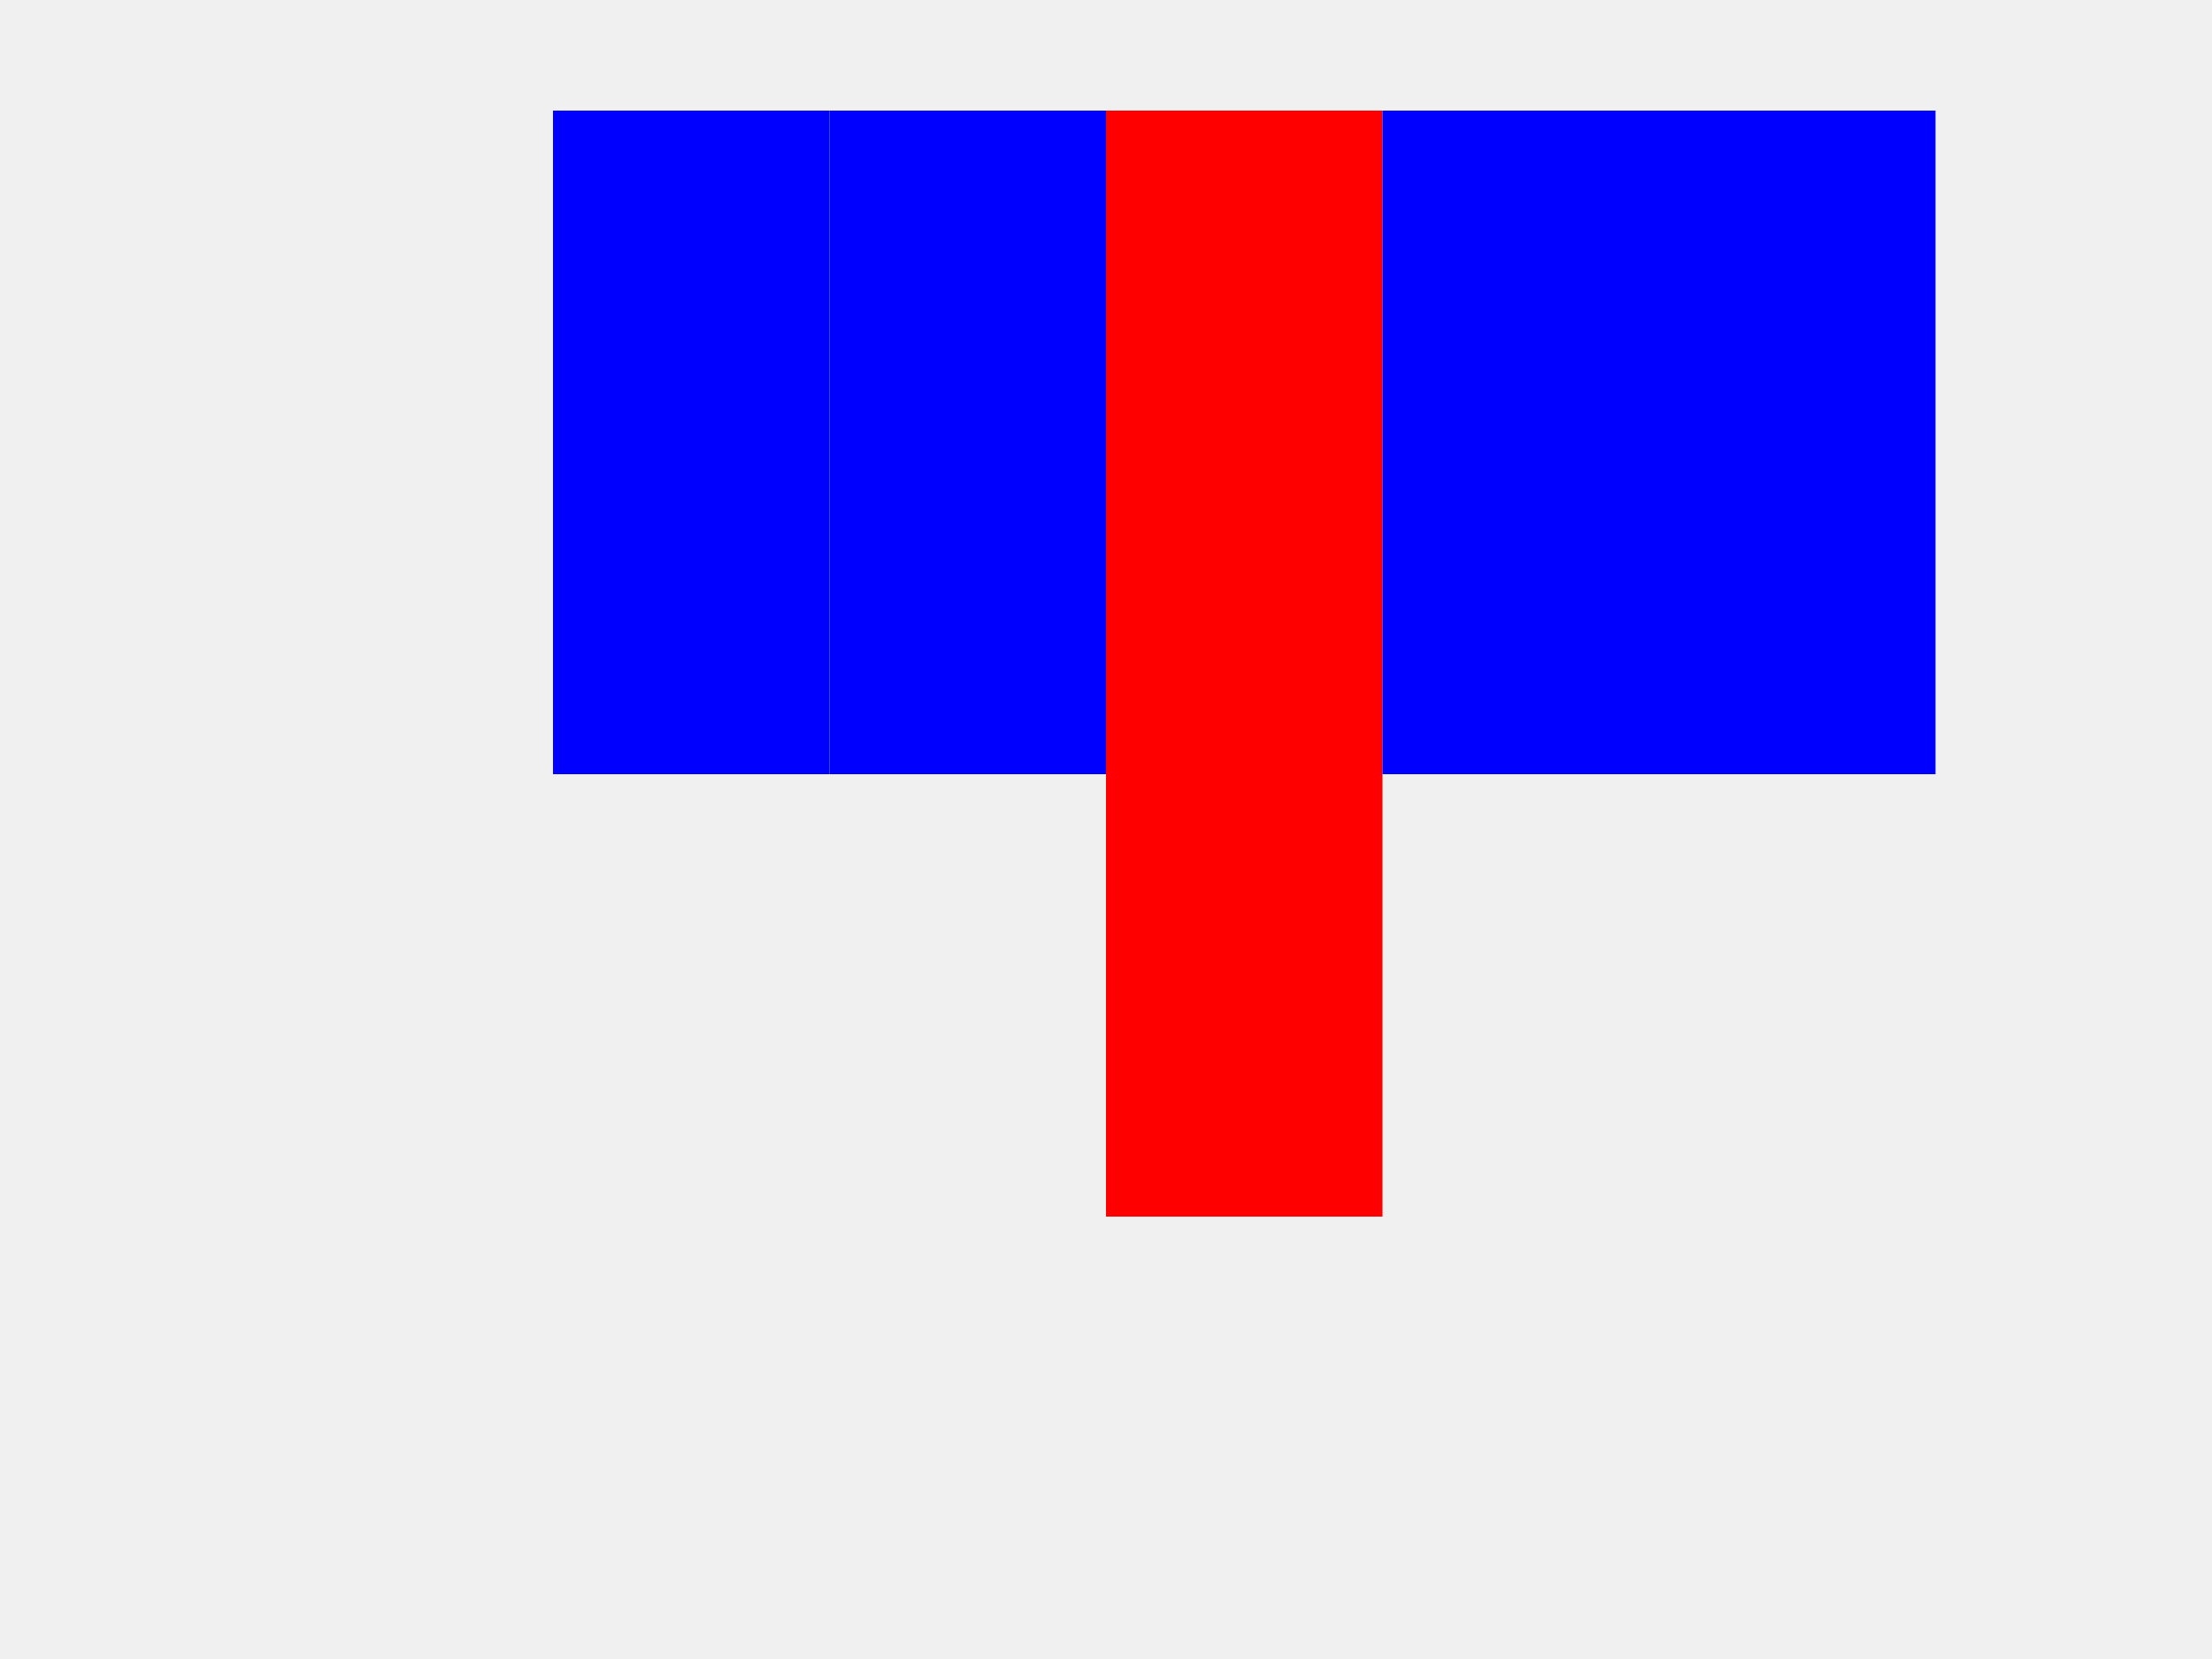
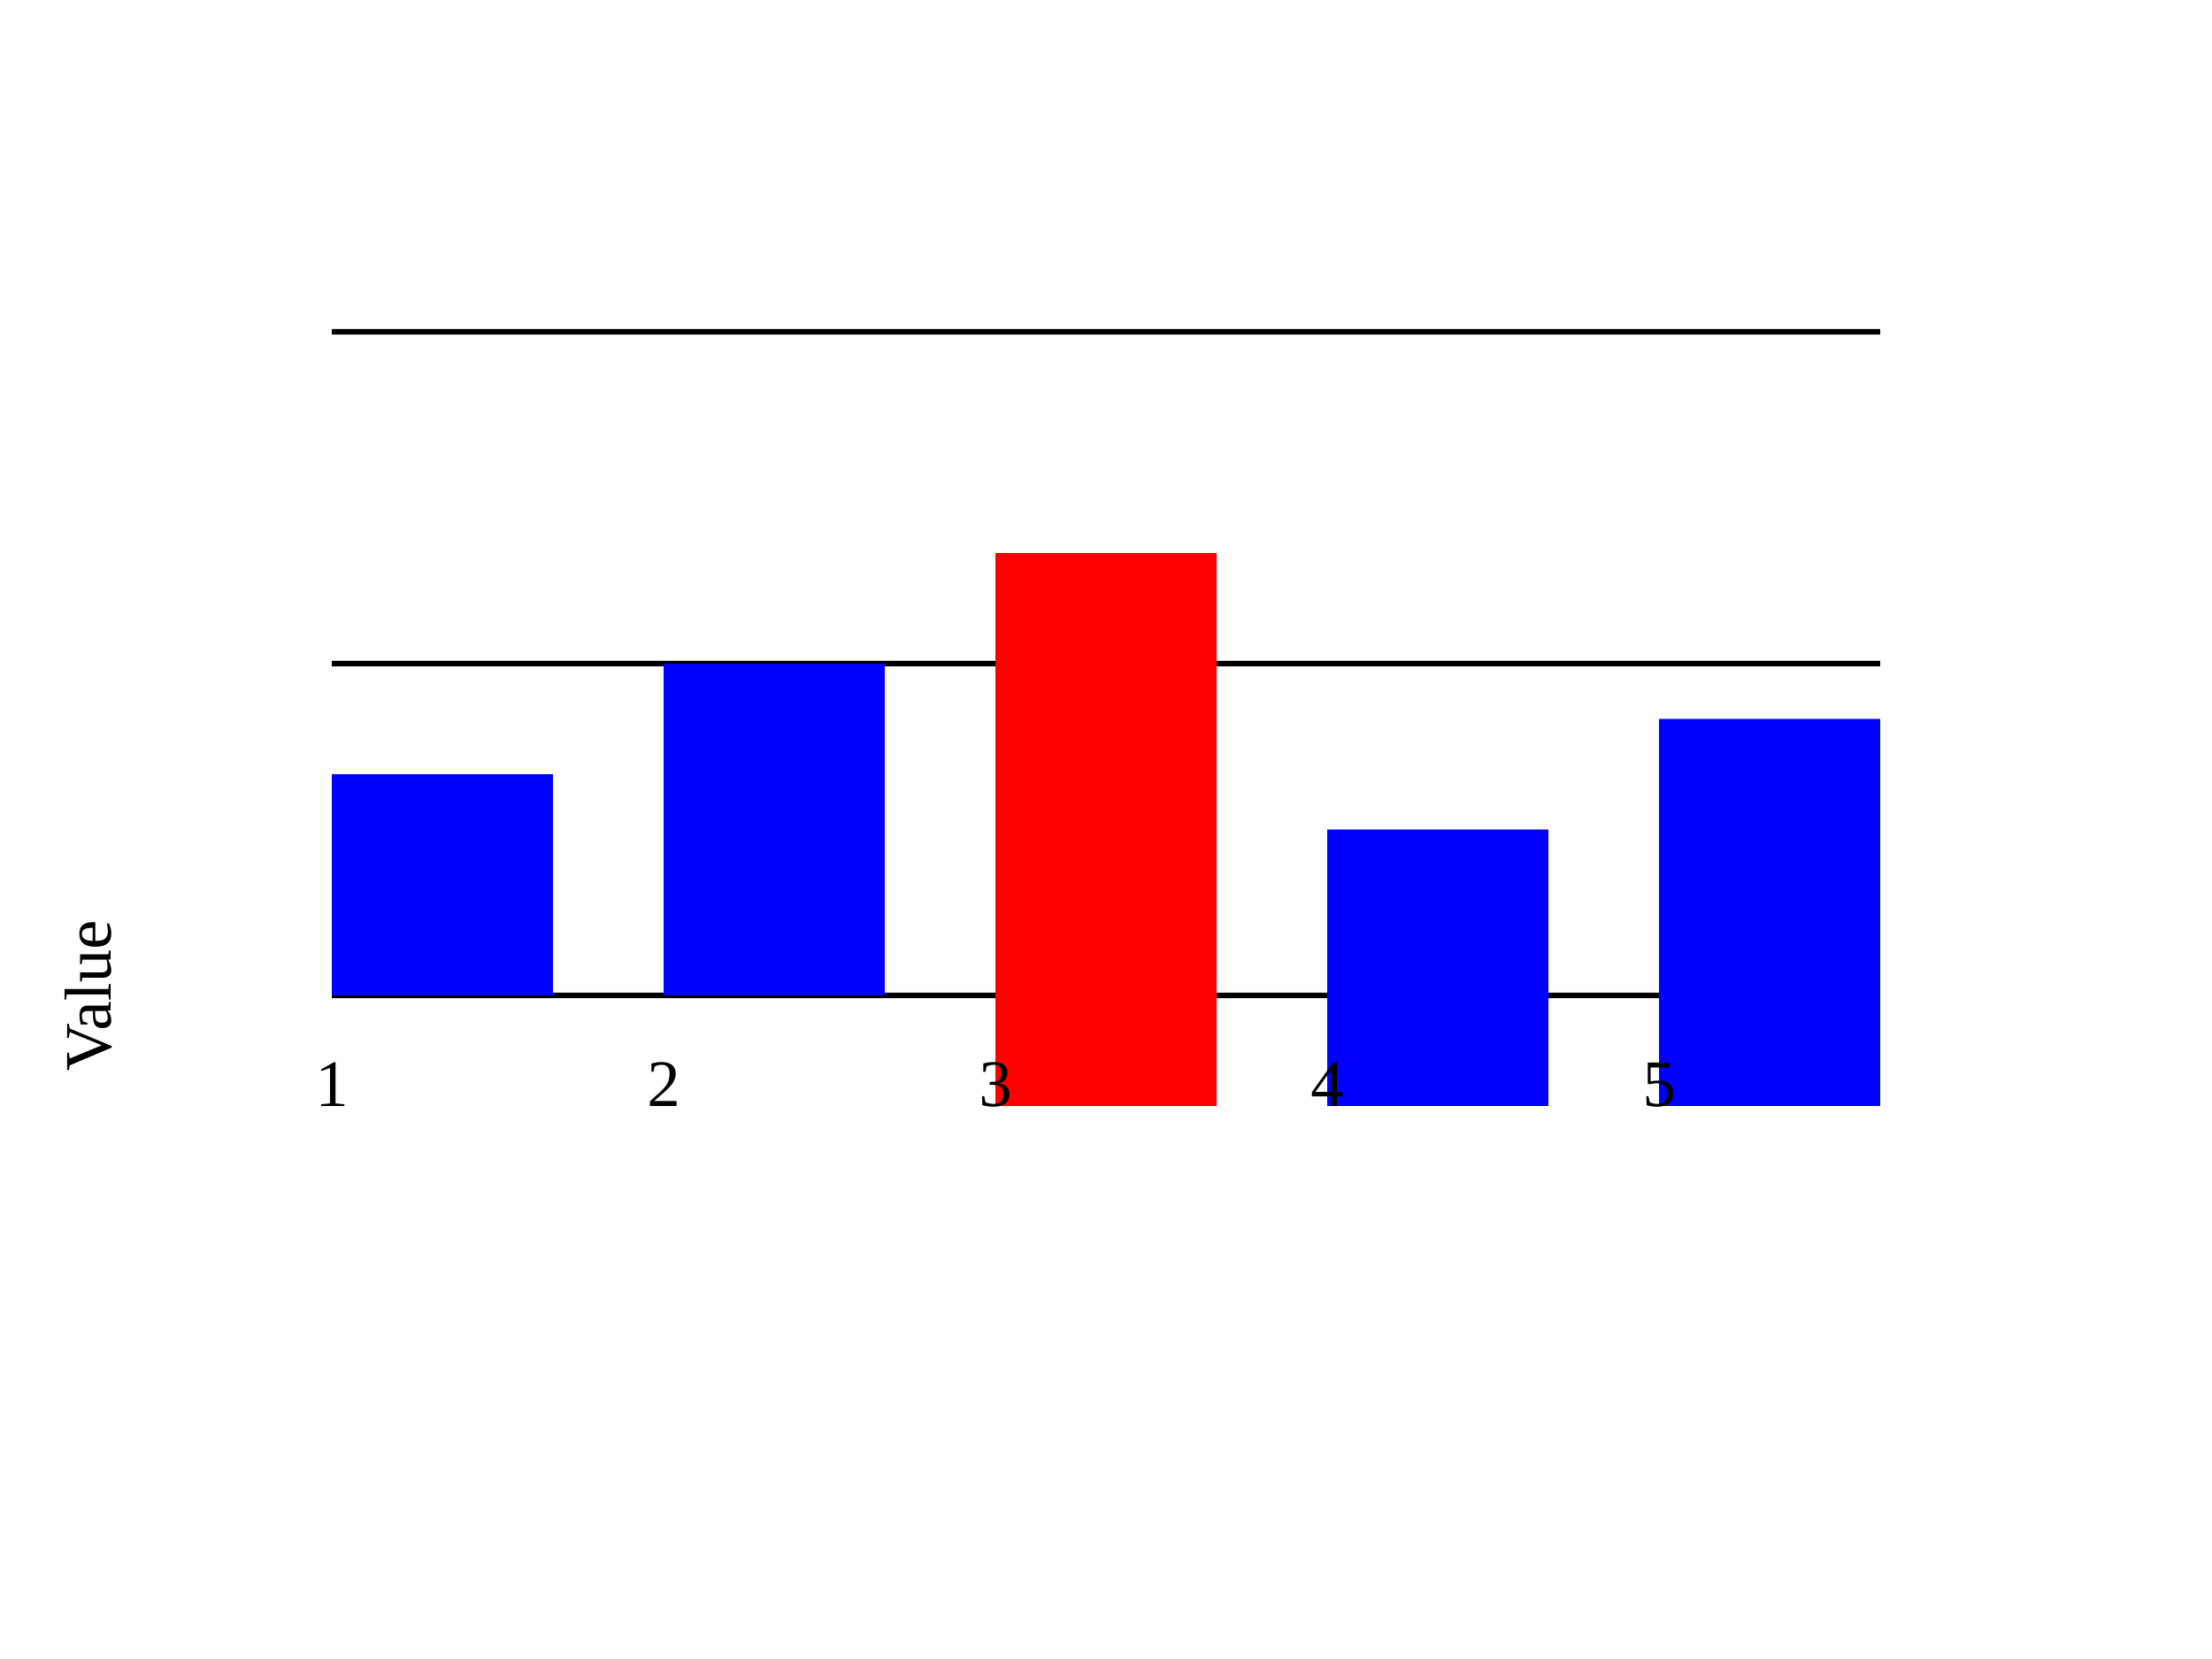
<svg xmlns="http://www.w3.org/2000/svg" width="400" height="300">
-   <defs>
-     <style>
-       .bar { fill: blue; }
-       .tall-bar { fill: red; }
-     </style>
-   </defs>
-   <rect x="100" y="20" width="50" height="120" class="bar" />
-   <rect x="150" y="20" width="50" height="120" class="bar" />
-   <rect x="200" y="20" width="50" height="200" class="tall-bar" />
-   <rect x="250" y="20" width="50" height="120" class="bar" />
-   <rect x="300" y="20" width="50" height="120" class="bar" />
+   <rect width="400" height="300" fill="white" />
+   <rect x="60" y="60" width="280" height="180" fill="white" />
+   <line x1="60" y1="60" x2="340" y2="60" stroke="black" stroke-width="1" />
+   <line x1="60" y1="120" x2="340" y2="120" stroke="black" stroke-width="1" />
+   <line x1="60" y1="180" x2="340" y2="180" stroke="black" stroke-width="1" />
+   <rect x="60" y="140" width="40" height="40" fill="blue" />
+   <rect x="120" y="120" width="40" height="60" fill="blue" />
+   <rect x="180" y="100" width="40" height="100" fill="red" />
+   <rect x="240" y="150" width="40" height="50" fill="blue" />
+   <rect x="300" y="130" width="40" height="70" fill="blue" />
+   <text x="60" y="200" text-anchor="middle" font-size="12">1</text>
+   <text x="120" y="200" text-anchor="middle" font-size="12">2</text>
+   <text x="180" y="200" text-anchor="middle" font-size="12">3</text>
+   <text x="240" y="200" text-anchor="middle" font-size="12">4</text>
+   <text x="300" y="200" text-anchor="middle" font-size="12">5</text>
+   <text x="20" y="180" text-anchor="middle" font-size="12" transform="rotate(-90 20 180)">Value</text>
</svg>
